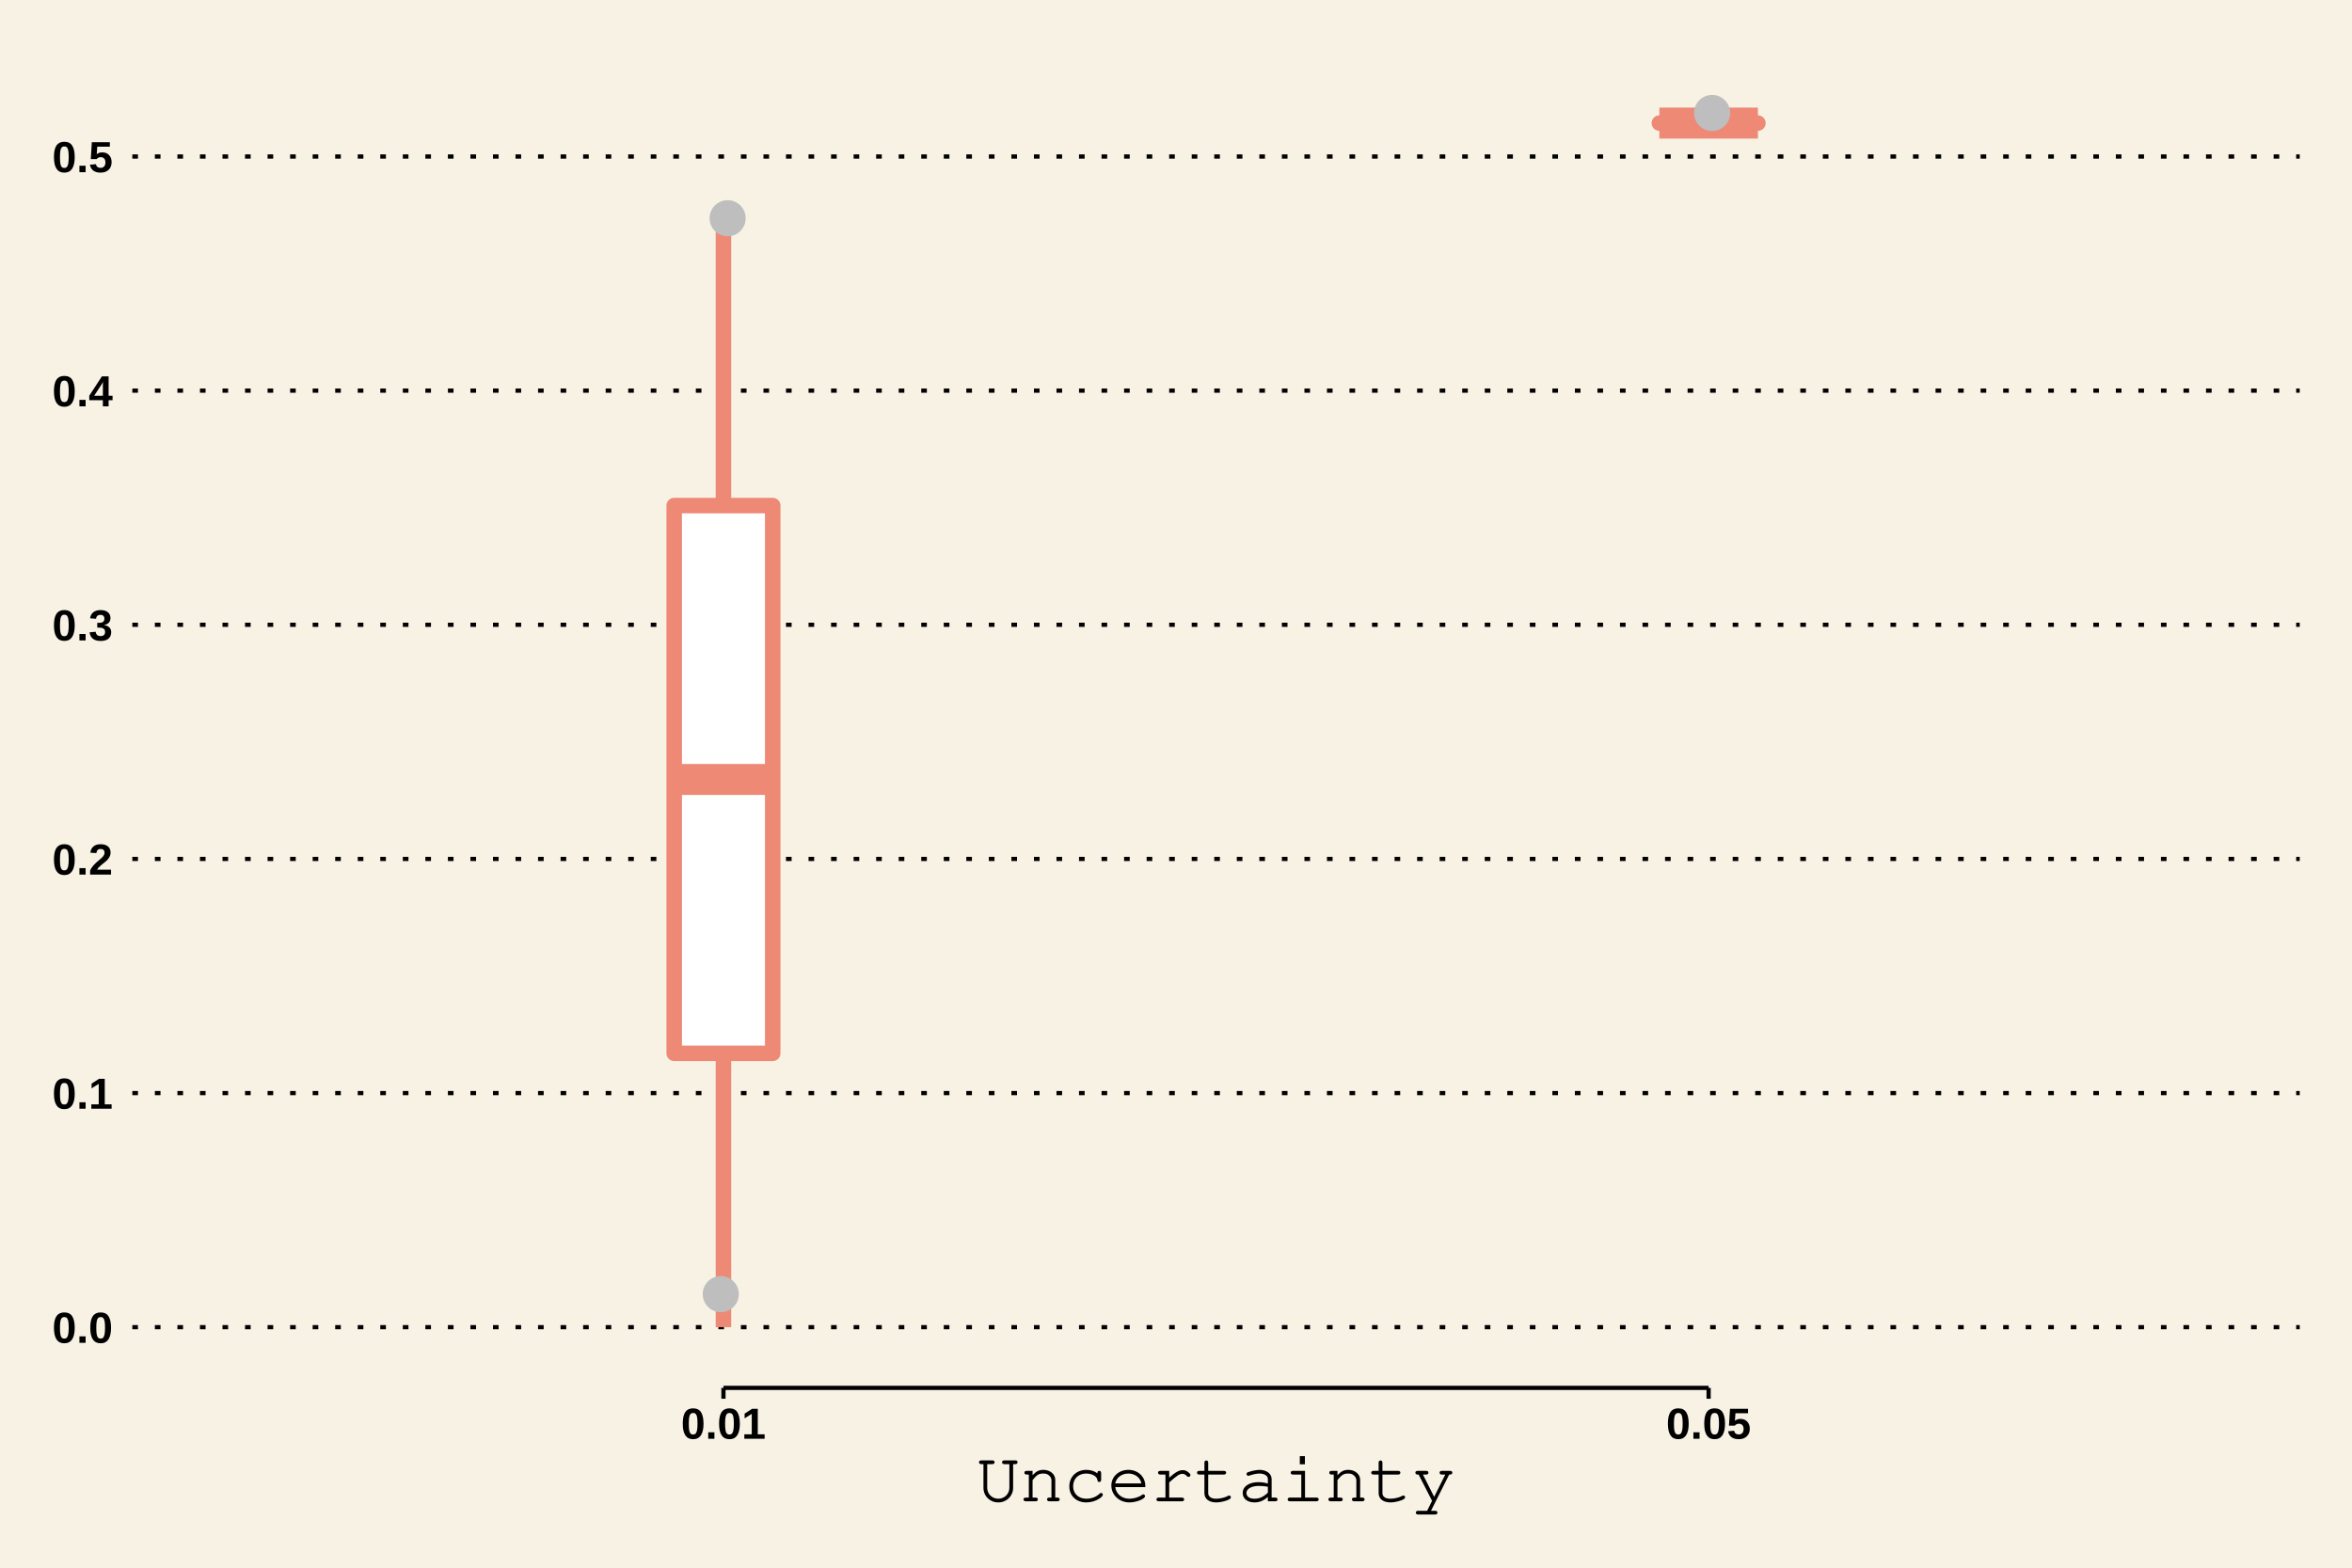
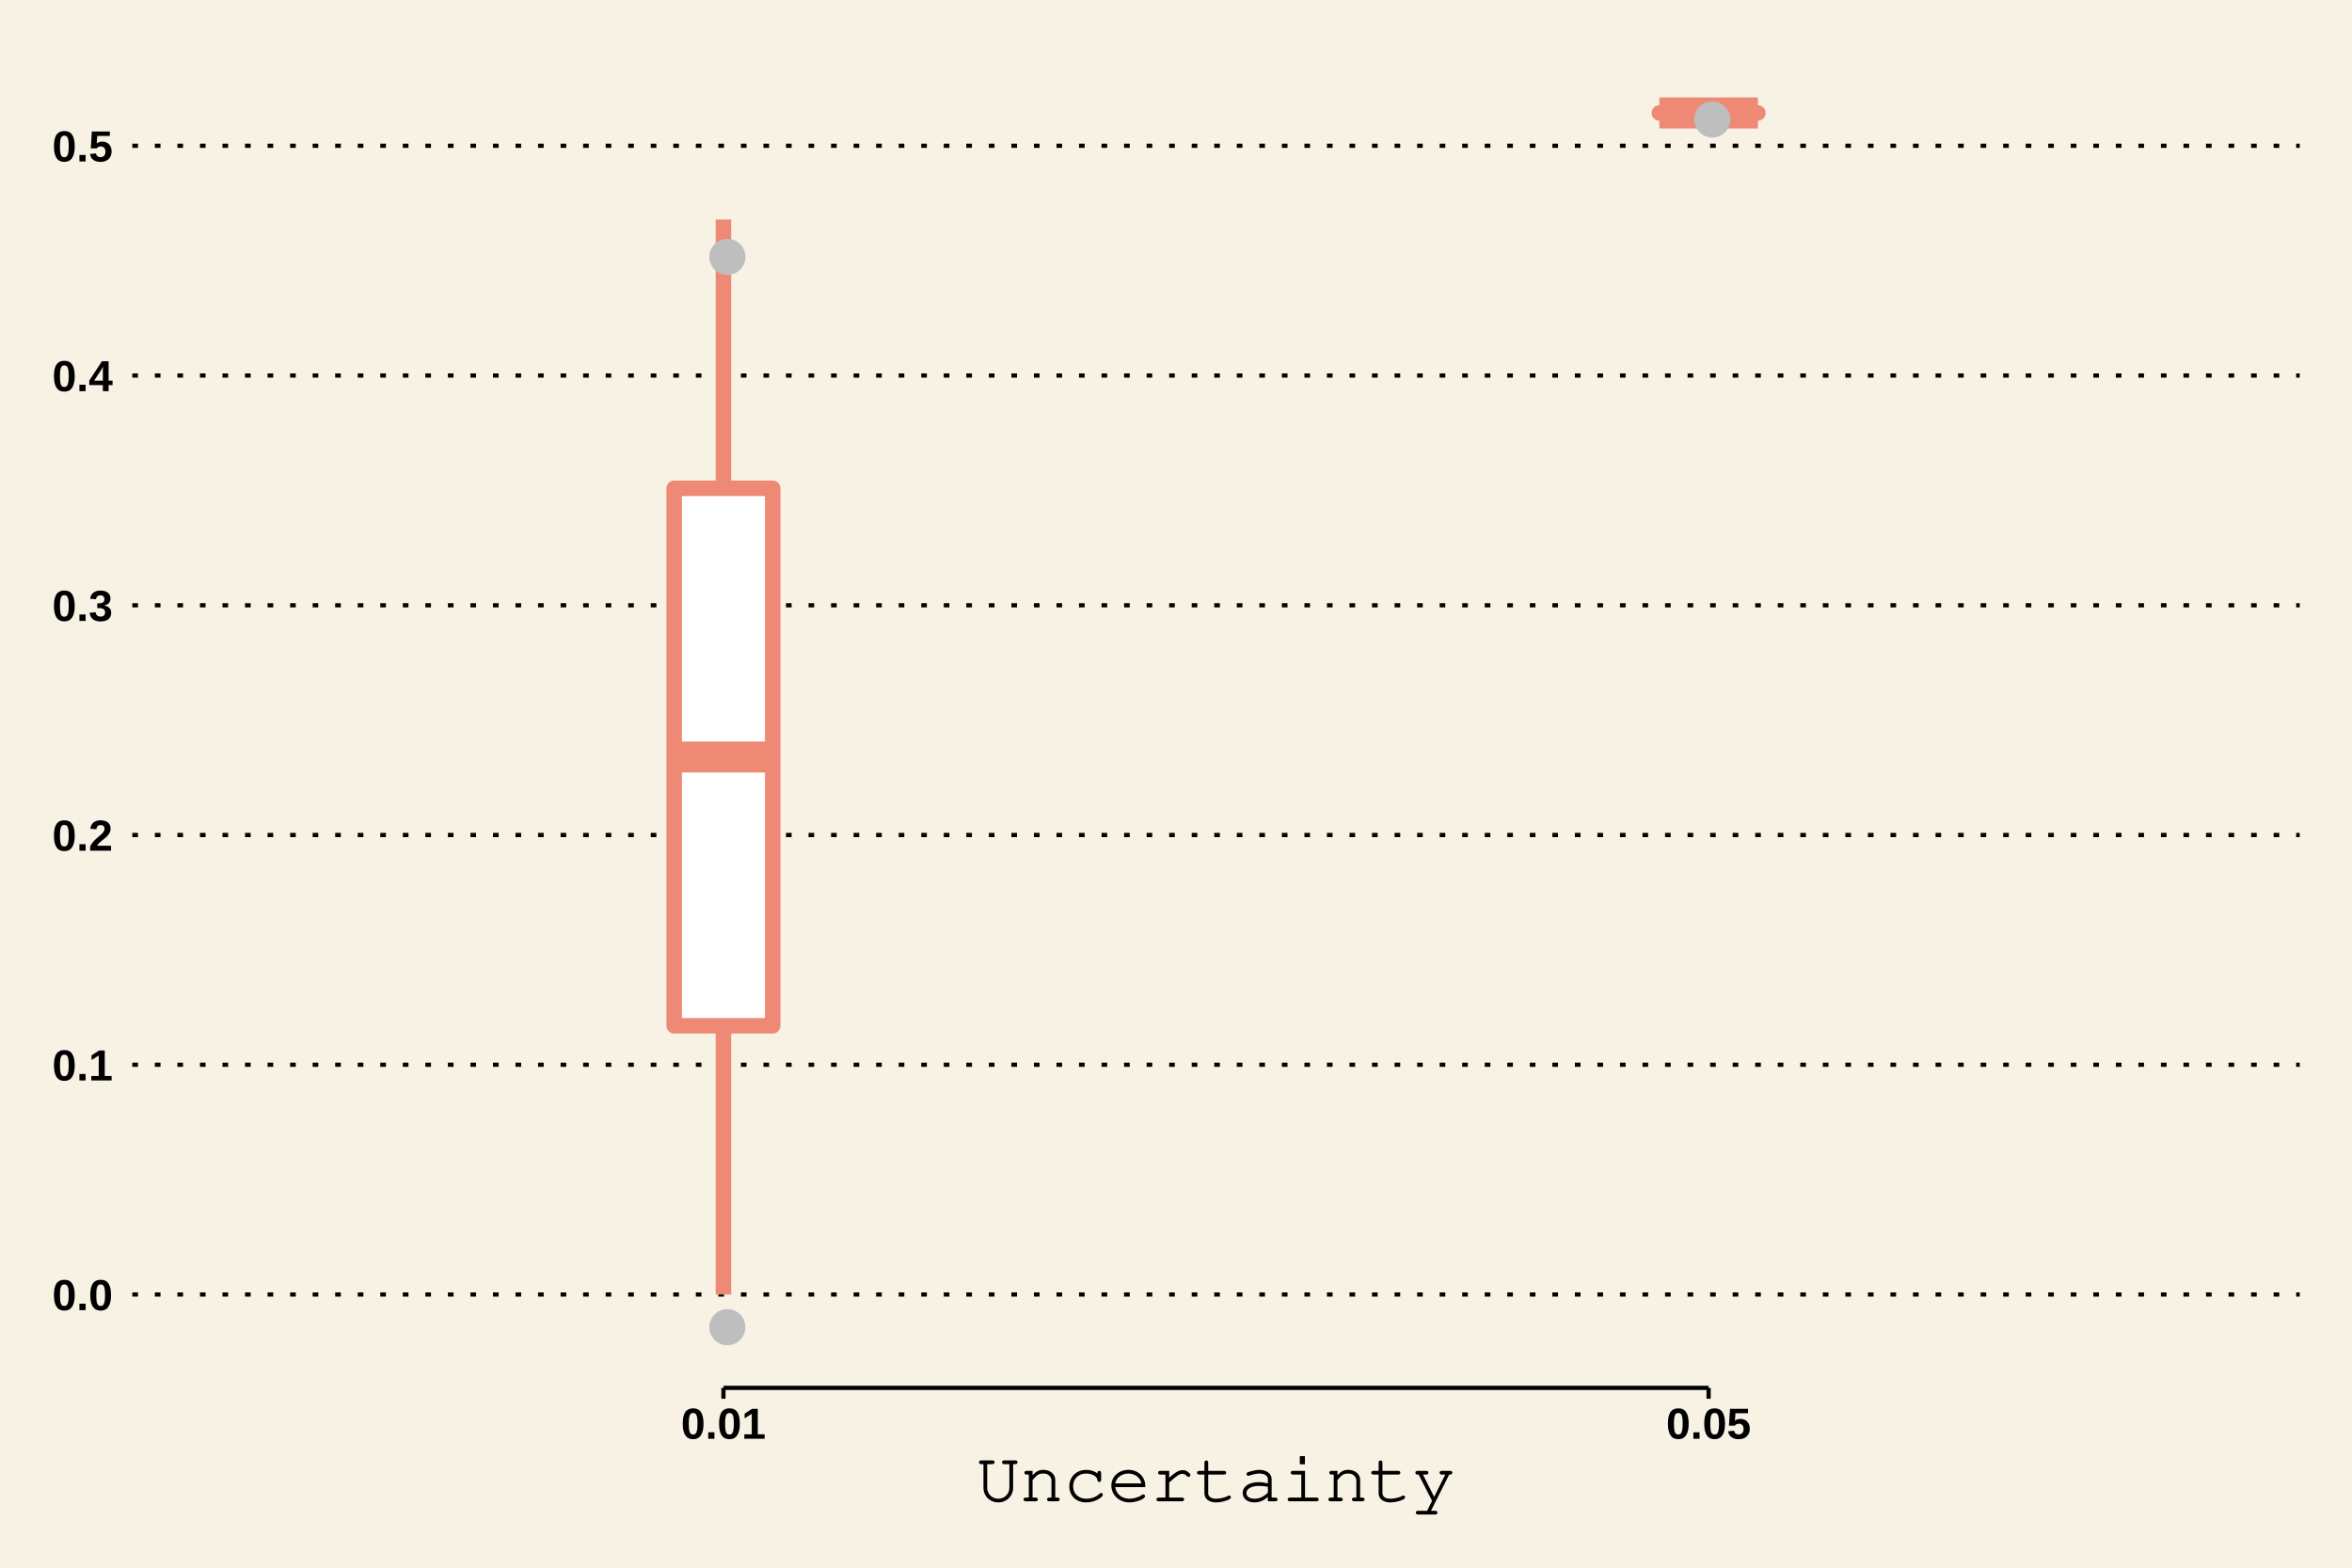
<svg xmlns="http://www.w3.org/2000/svg" class="svglite" width="648.00pt" height="432.00pt" viewBox="0 0 648.00 432.00">
  <defs>
    <style type="text/css">
    .svglite line, .svglite polyline, .svglite polygon, .svglite path, .svglite rect, .svglite circle {
      fill: none;
      stroke: #000000;
      stroke-linecap: round;
      stroke-linejoin: round;
      stroke-miterlimit: 10.00;
    }
  </style>
  </defs>
  <rect width="100%" height="100%" style="stroke: none; fill: #F8F2E4;" />
  <defs>
    <clipPath id="cpMC4wMHw2NDguMDB8MC4wMHw0MzIuMDA=">
      <rect x="0.00" y="0.00" width="648.00" height="432.00" />
    </clipPath>
  </defs>
  <g clip-path="url(#cpMC4wMHw2NDguMDB8MC4wMHw0MzIuMDA=)">
    <rect x="0.00" y="0" width="648.00" height="432.00" style="stroke-width: 1.16; stroke: none; fill: #F8F2E4;" />
  </g>
  <defs>
    <clipPath id="cpMzYuNDZ8NjMzLjYwfDE0LjQwfDM4Mi40NQ==">
      <rect x="36.46" y="14.40" width="597.14" height="368.05" />
    </clipPath>
  </defs>
  <g clip-path="url(#cpMzYuNDZ8NjMzLjYwfDE0LjQwfDM4Mi40NQ==)">
    <rect x="36.46" y="14.40" width="597.14" height="368.05" style="stroke-width: 1.16; stroke: none; fill: #F8F2E4;" />
-     <polyline points="36.46,365.72 633.60,365.72 " style="stroke-width: 1.16; stroke-dasharray: 1.55,4.66; stroke-linecap: butt;" />
-     <polyline points="36.46,301.21 633.60,301.21 " style="stroke-width: 1.16; stroke-dasharray: 1.55,4.66; stroke-linecap: butt;" />
-     <polyline points="36.46,236.69 633.60,236.69 " style="stroke-width: 1.16; stroke-dasharray: 1.55,4.66; stroke-linecap: butt;" />
-     <polyline points="36.46,172.17 633.60,172.17 " style="stroke-width: 1.16; stroke-dasharray: 1.55,4.66; stroke-linecap: butt;" />
-     <polyline points="36.46,107.65 633.60,107.65 " style="stroke-width: 1.16; stroke-dasharray: 1.55,4.66; stroke-linecap: butt;" />
-     <polyline points="36.46,43.13 633.60,43.13 " style="stroke-width: 1.16; stroke-dasharray: 1.55,4.66; stroke-linecap: butt;" />
-     <line x1="199.32" y1="139.32" x2="199.32" y2="63.85" style="stroke-width: 4.27; stroke: #ED8975; stroke-linecap: butt;" />
-     <line x1="199.32" y1="290.26" x2="199.32" y2="365.72" style="stroke-width: 4.27; stroke: #ED8975; stroke-linecap: butt;" />
-     <polygon points="185.75,139.32 185.75,290.26 212.89,290.26 212.89,139.32 185.75,139.32 " style="stroke-width: 4.27; stroke: #ED8975; fill: #FFFFFF;" />
-     <line x1="185.75" y1="214.79" x2="212.89" y2="214.79" style="stroke-width: 8.54; stroke: #ED8975; stroke-linecap: butt;" />
-     <line x1="470.74" y1="33.92" x2="470.74" y2="33.92" style="stroke-width: 4.27; stroke: #ED8975; stroke-linecap: butt;" />
-     <line x1="470.74" y1="33.92" x2="470.74" y2="33.92" style="stroke-width: 4.27; stroke: #ED8975; stroke-linecap: butt;" />
-     <polygon points="457.17,33.92 457.17,33.92 484.32,33.92 484.32,33.92 457.17,33.92 " style="stroke-width: 4.27; stroke: #ED8975; fill: #FFFFFF;" />
-     <line x1="457.17" y1="33.92" x2="484.32" y2="33.92" style="stroke-width: 8.54; stroke: #ED8975; stroke-linecap: butt;" />
-     <circle cx="198.58" cy="356.62" r="4.62" style="stroke-width: 0.71; stroke: #BEBEBE; fill: #BEBEBE;" />
-     <circle cx="200.47" cy="60.14" r="4.62" style="stroke-width: 0.71; stroke: #BEBEBE; fill: #BEBEBE;" />
-     <circle cx="471.70" cy="31.13" r="4.62" style="stroke-width: 0.71; stroke: #BEBEBE; fill: #BEBEBE;" />
+     <polyline points="36.46,356.72 633.60,356.72 " style="stroke-width: 1.16; stroke-dasharray: 1.55,4.66; stroke-linecap: butt;" />
+     <polyline points="36.46,293.41 633.60,293.41 " style="stroke-width: 1.16; stroke-dasharray: 1.55,4.66; stroke-linecap: butt;" />
+     <polyline points="36.46,230.10 633.60,230.10 " style="stroke-width: 1.16; stroke-dasharray: 1.55,4.66; stroke-linecap: butt;" />
+     <polyline points="36.46,166.79 633.60,166.79 " style="stroke-width: 1.16; stroke-dasharray: 1.55,4.66; stroke-linecap: butt;" />
+     <polyline points="36.46,103.48 633.60,103.48 " style="stroke-width: 1.16; stroke-dasharray: 1.55,4.66; stroke-linecap: butt;" />
+     <polyline points="36.46,40.17 633.60,40.17 " style="stroke-width: 1.16; stroke-dasharray: 1.55,4.66; stroke-linecap: butt;" />
+     <line x1="199.32" y1="134.56" x2="199.32" y2="60.50" style="stroke-width: 4.27; stroke: #ED8975; stroke-linecap: butt;" />
+     <line x1="199.32" y1="282.67" x2="199.32" y2="356.72" style="stroke-width: 4.27; stroke: #ED8975; stroke-linecap: butt;" />
+     <polygon points="185.75,134.56 185.75,282.67 212.89,282.67 212.89,134.56 185.75,134.56 " style="stroke-width: 4.27; stroke: #ED8975; fill: #FFFFFF;" />
+     <line x1="185.75" y1="208.61" x2="212.89" y2="208.61" style="stroke-width: 8.54; stroke: #ED8975; stroke-linecap: butt;" />
+     <line x1="470.74" y1="31.13" x2="470.74" y2="31.13" style="stroke-width: 4.27; stroke: #ED8975; stroke-linecap: butt;" />
+     <line x1="470.74" y1="31.13" x2="470.74" y2="31.13" style="stroke-width: 4.27; stroke: #ED8975; stroke-linecap: butt;" />
+     <polygon points="457.17,31.13 457.17,31.13 484.32,31.13 484.32,31.13 457.17,31.13 " style="stroke-width: 4.27; stroke: #ED8975; fill: #FFFFFF;" />
+     <line x1="457.17" y1="31.13" x2="484.32" y2="31.13" style="stroke-width: 8.54; stroke: #ED8975; stroke-linecap: butt;" />
+     <circle cx="200.39" cy="365.72" r="4.62" style="stroke-width: 0.71; stroke: #BEBEBE; fill: #BEBEBE;" />
+     <circle cx="200.40" cy="70.79" r="4.62" style="stroke-width: 0.71; stroke: #BEBEBE; fill: #BEBEBE;" />
+     <circle cx="471.75" cy="32.92" r="4.62" style="stroke-width: 0.71; stroke: #BEBEBE; fill: #BEBEBE;" />
    <rect x="36.46" y="14.40" width="597.14" height="368.05" style="stroke-width: 1.16; stroke: none;" />
  </g>
  <g clip-path="url(#cpMC4wMHw2NDguMDB8MC4wMHw0MzIuMDA=)">
-     <text x="31.08" y="370.04" text-anchor="end" style="font-size: 12.00px; font-weight: bold; font-family: Arial;" textLength="16.68px" lengthAdjust="spacingAndGlyphs">0.0</text>
-     <text x="31.08" y="305.53" text-anchor="end" style="font-size: 12.00px; font-weight: bold; font-family: Arial;" textLength="16.68px" lengthAdjust="spacingAndGlyphs">0.1</text>
-     <text x="31.08" y="241.01" text-anchor="end" style="font-size: 12.00px; font-weight: bold; font-family: Arial;" textLength="16.68px" lengthAdjust="spacingAndGlyphs">0.2</text>
-     <text x="31.08" y="176.49" text-anchor="end" style="font-size: 12.00px; font-weight: bold; font-family: Arial;" textLength="16.68px" lengthAdjust="spacingAndGlyphs">0.3</text>
-     <text x="31.08" y="111.97" text-anchor="end" style="font-size: 12.00px; font-weight: bold; font-family: Arial;" textLength="16.68px" lengthAdjust="spacingAndGlyphs">0.4</text>
-     <text x="31.08" y="47.45" text-anchor="end" style="font-size: 12.00px; font-weight: bold; font-family: Arial;" textLength="16.68px" lengthAdjust="spacingAndGlyphs">0.5</text>
+     <text x="31.08" y="361.04" text-anchor="end" style="font-size: 12.00px; font-weight: bold; font-family: Arial;" textLength="16.68px" lengthAdjust="spacingAndGlyphs">0.0</text>
+     <text x="31.08" y="297.73" text-anchor="end" style="font-size: 12.00px; font-weight: bold; font-family: Arial;" textLength="16.68px" lengthAdjust="spacingAndGlyphs">0.1</text>
+     <text x="31.08" y="234.42" text-anchor="end" style="font-size: 12.00px; font-weight: bold; font-family: Arial;" textLength="16.68px" lengthAdjust="spacingAndGlyphs">0.2</text>
+     <text x="31.08" y="171.11" text-anchor="end" style="font-size: 12.00px; font-weight: bold; font-family: Arial;" textLength="16.68px" lengthAdjust="spacingAndGlyphs">0.3</text>
+     <text x="31.08" y="107.80" text-anchor="end" style="font-size: 12.00px; font-weight: bold; font-family: Arial;" textLength="16.68px" lengthAdjust="spacingAndGlyphs">0.4</text>
+     <text x="31.08" y="44.49" text-anchor="end" style="font-size: 12.00px; font-weight: bold; font-family: Arial;" textLength="16.68px" lengthAdjust="spacingAndGlyphs">0.5</text>
    <polyline points="199.32,382.45 470.74,382.45 " style="stroke-width: 1.16; stroke-linecap: butt;" />
    <polyline points="199.32,385.44 199.32,382.45 " style="stroke-width: 1.16; stroke-linecap: butt;" />
    <polyline points="470.74,385.44 470.74,382.45 " style="stroke-width: 1.16; stroke-linecap: butt;" />
    <text x="199.32" y="396.47" text-anchor="middle" style="font-size: 12.00px; font-weight: bold; font-family: Arial;" textLength="23.36px" lengthAdjust="spacingAndGlyphs">0.01</text>
    <text x="470.74" y="396.47" text-anchor="middle" style="font-size: 12.00px; font-weight: bold; font-family: Arial;" textLength="23.36px" lengthAdjust="spacingAndGlyphs">0.05</text>
    <text x="335.03" y="413.70" text-anchor="middle" style="font-size: 20.00px; font-weight: 0; font-family: Courier;" textLength="132.03px" lengthAdjust="spacingAndGlyphs">Uncertainty</text>
  </g>
</svg>
